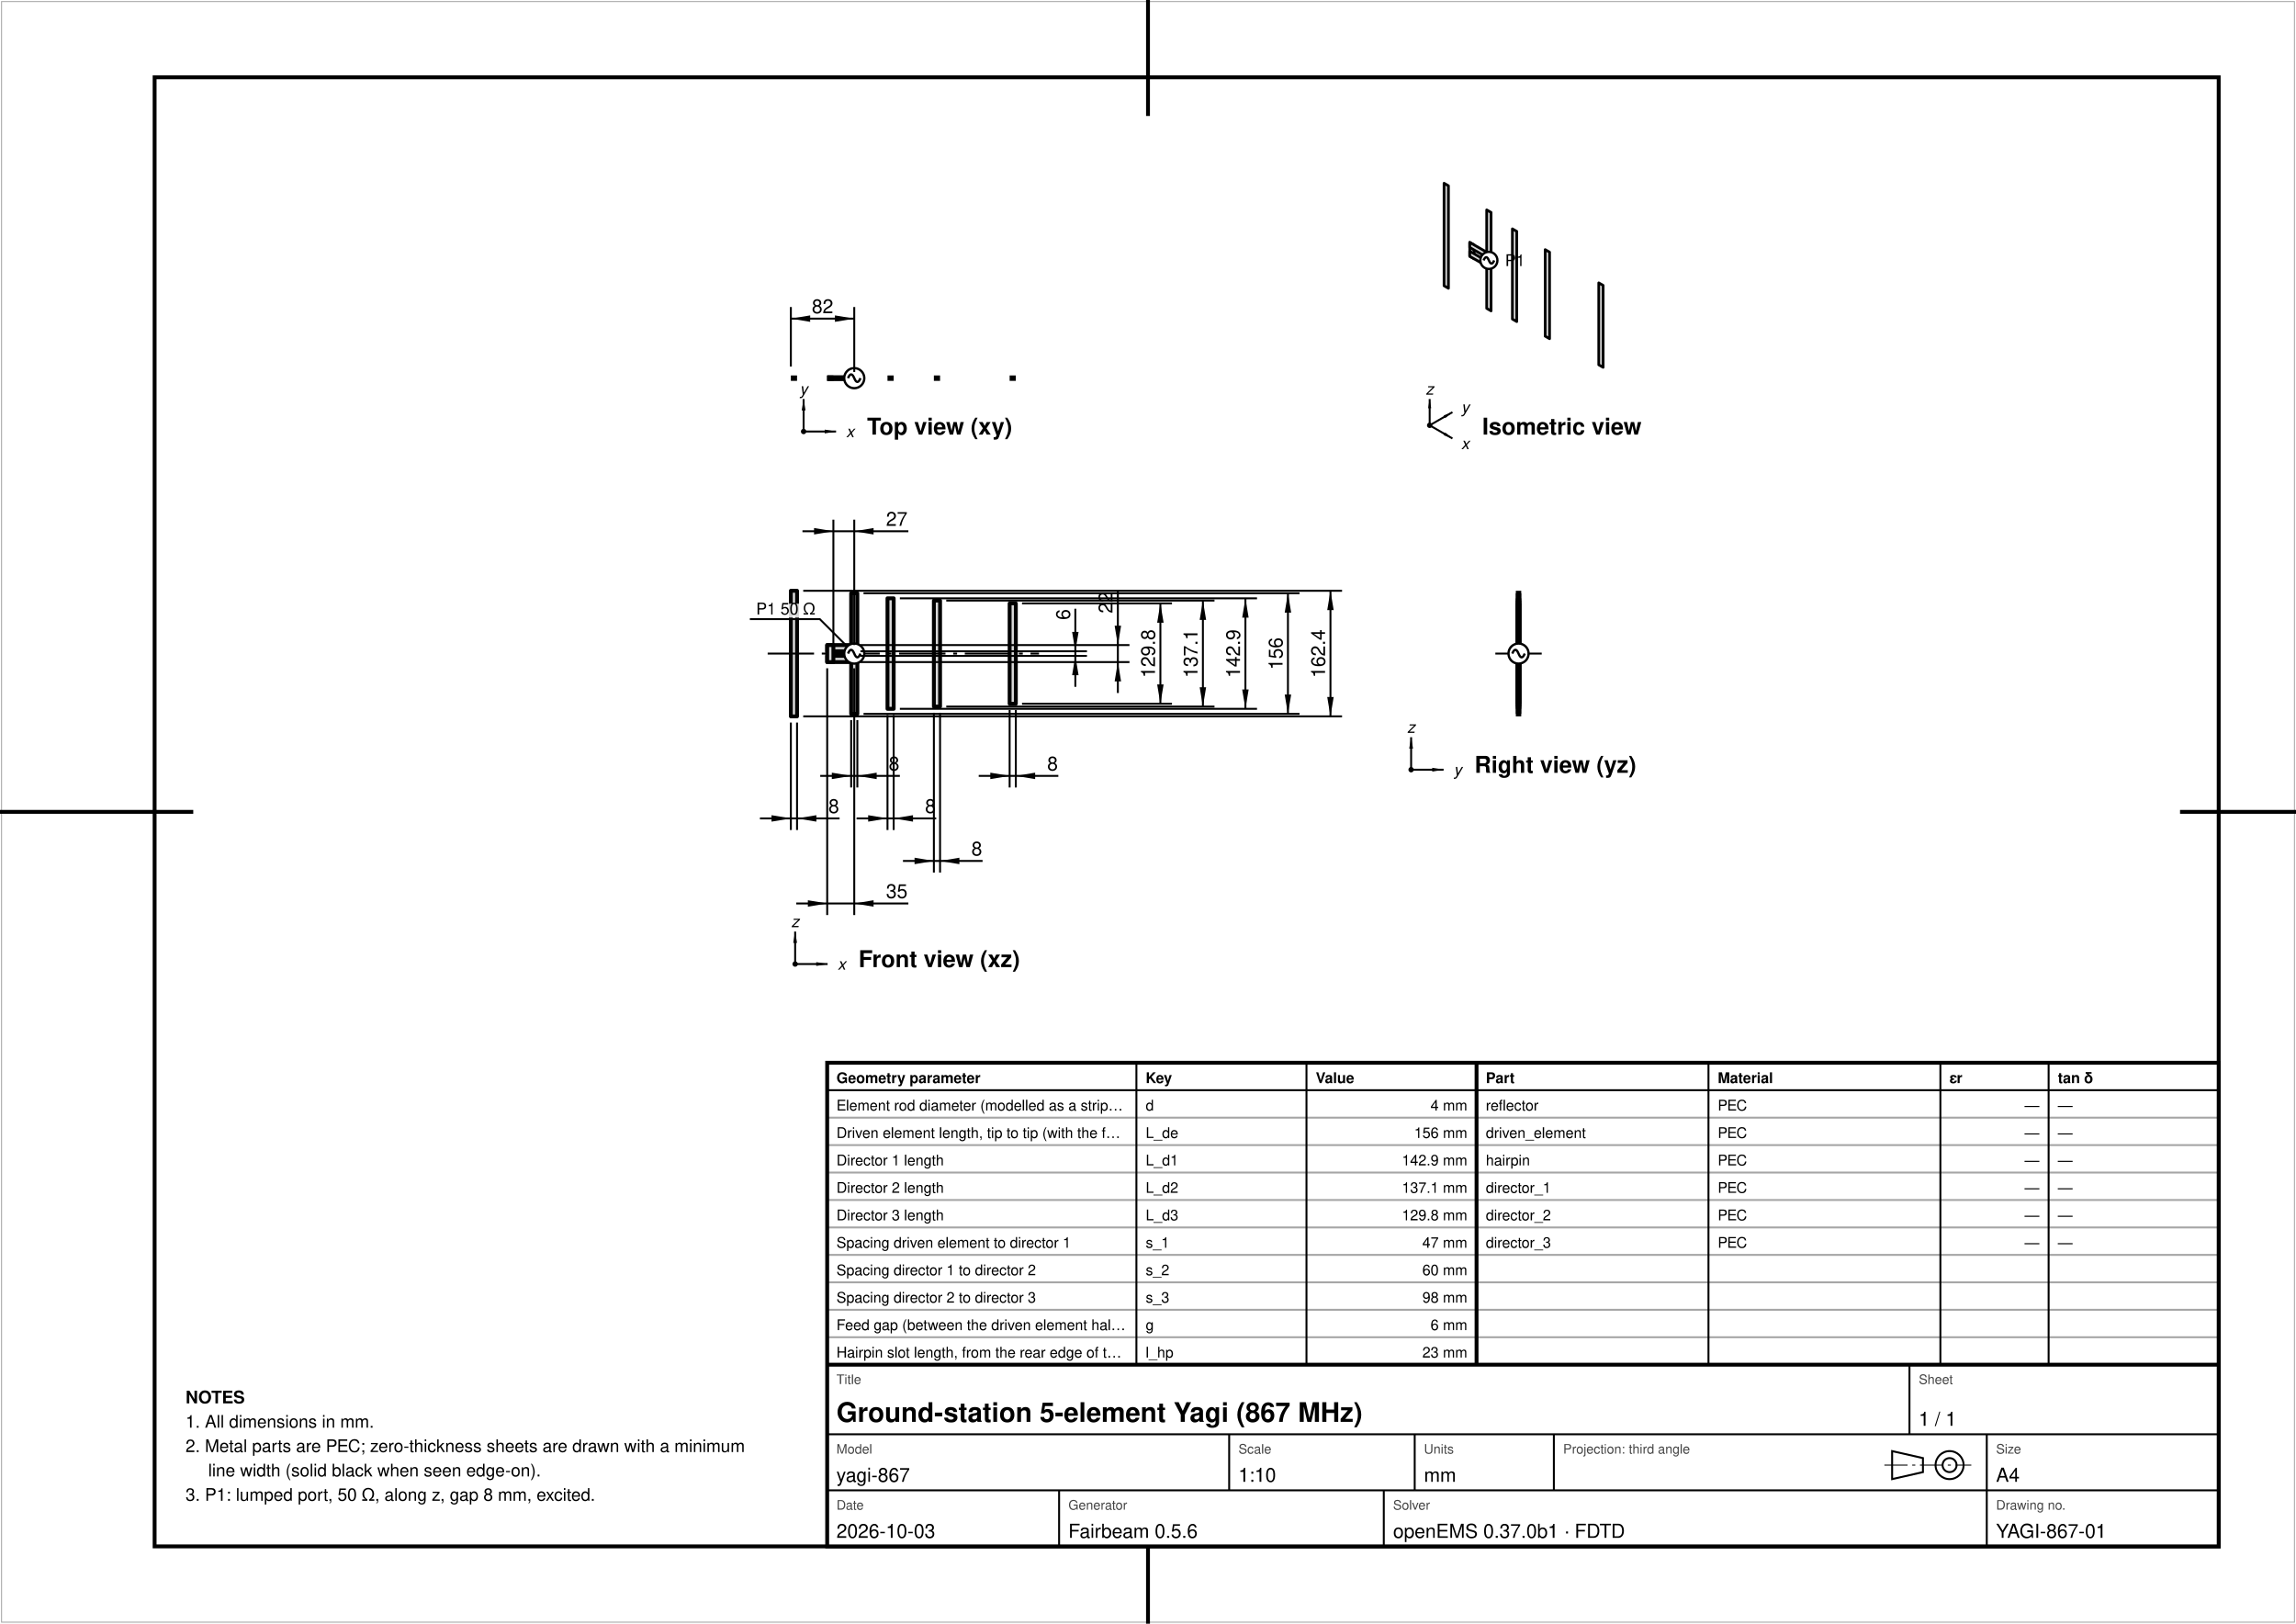
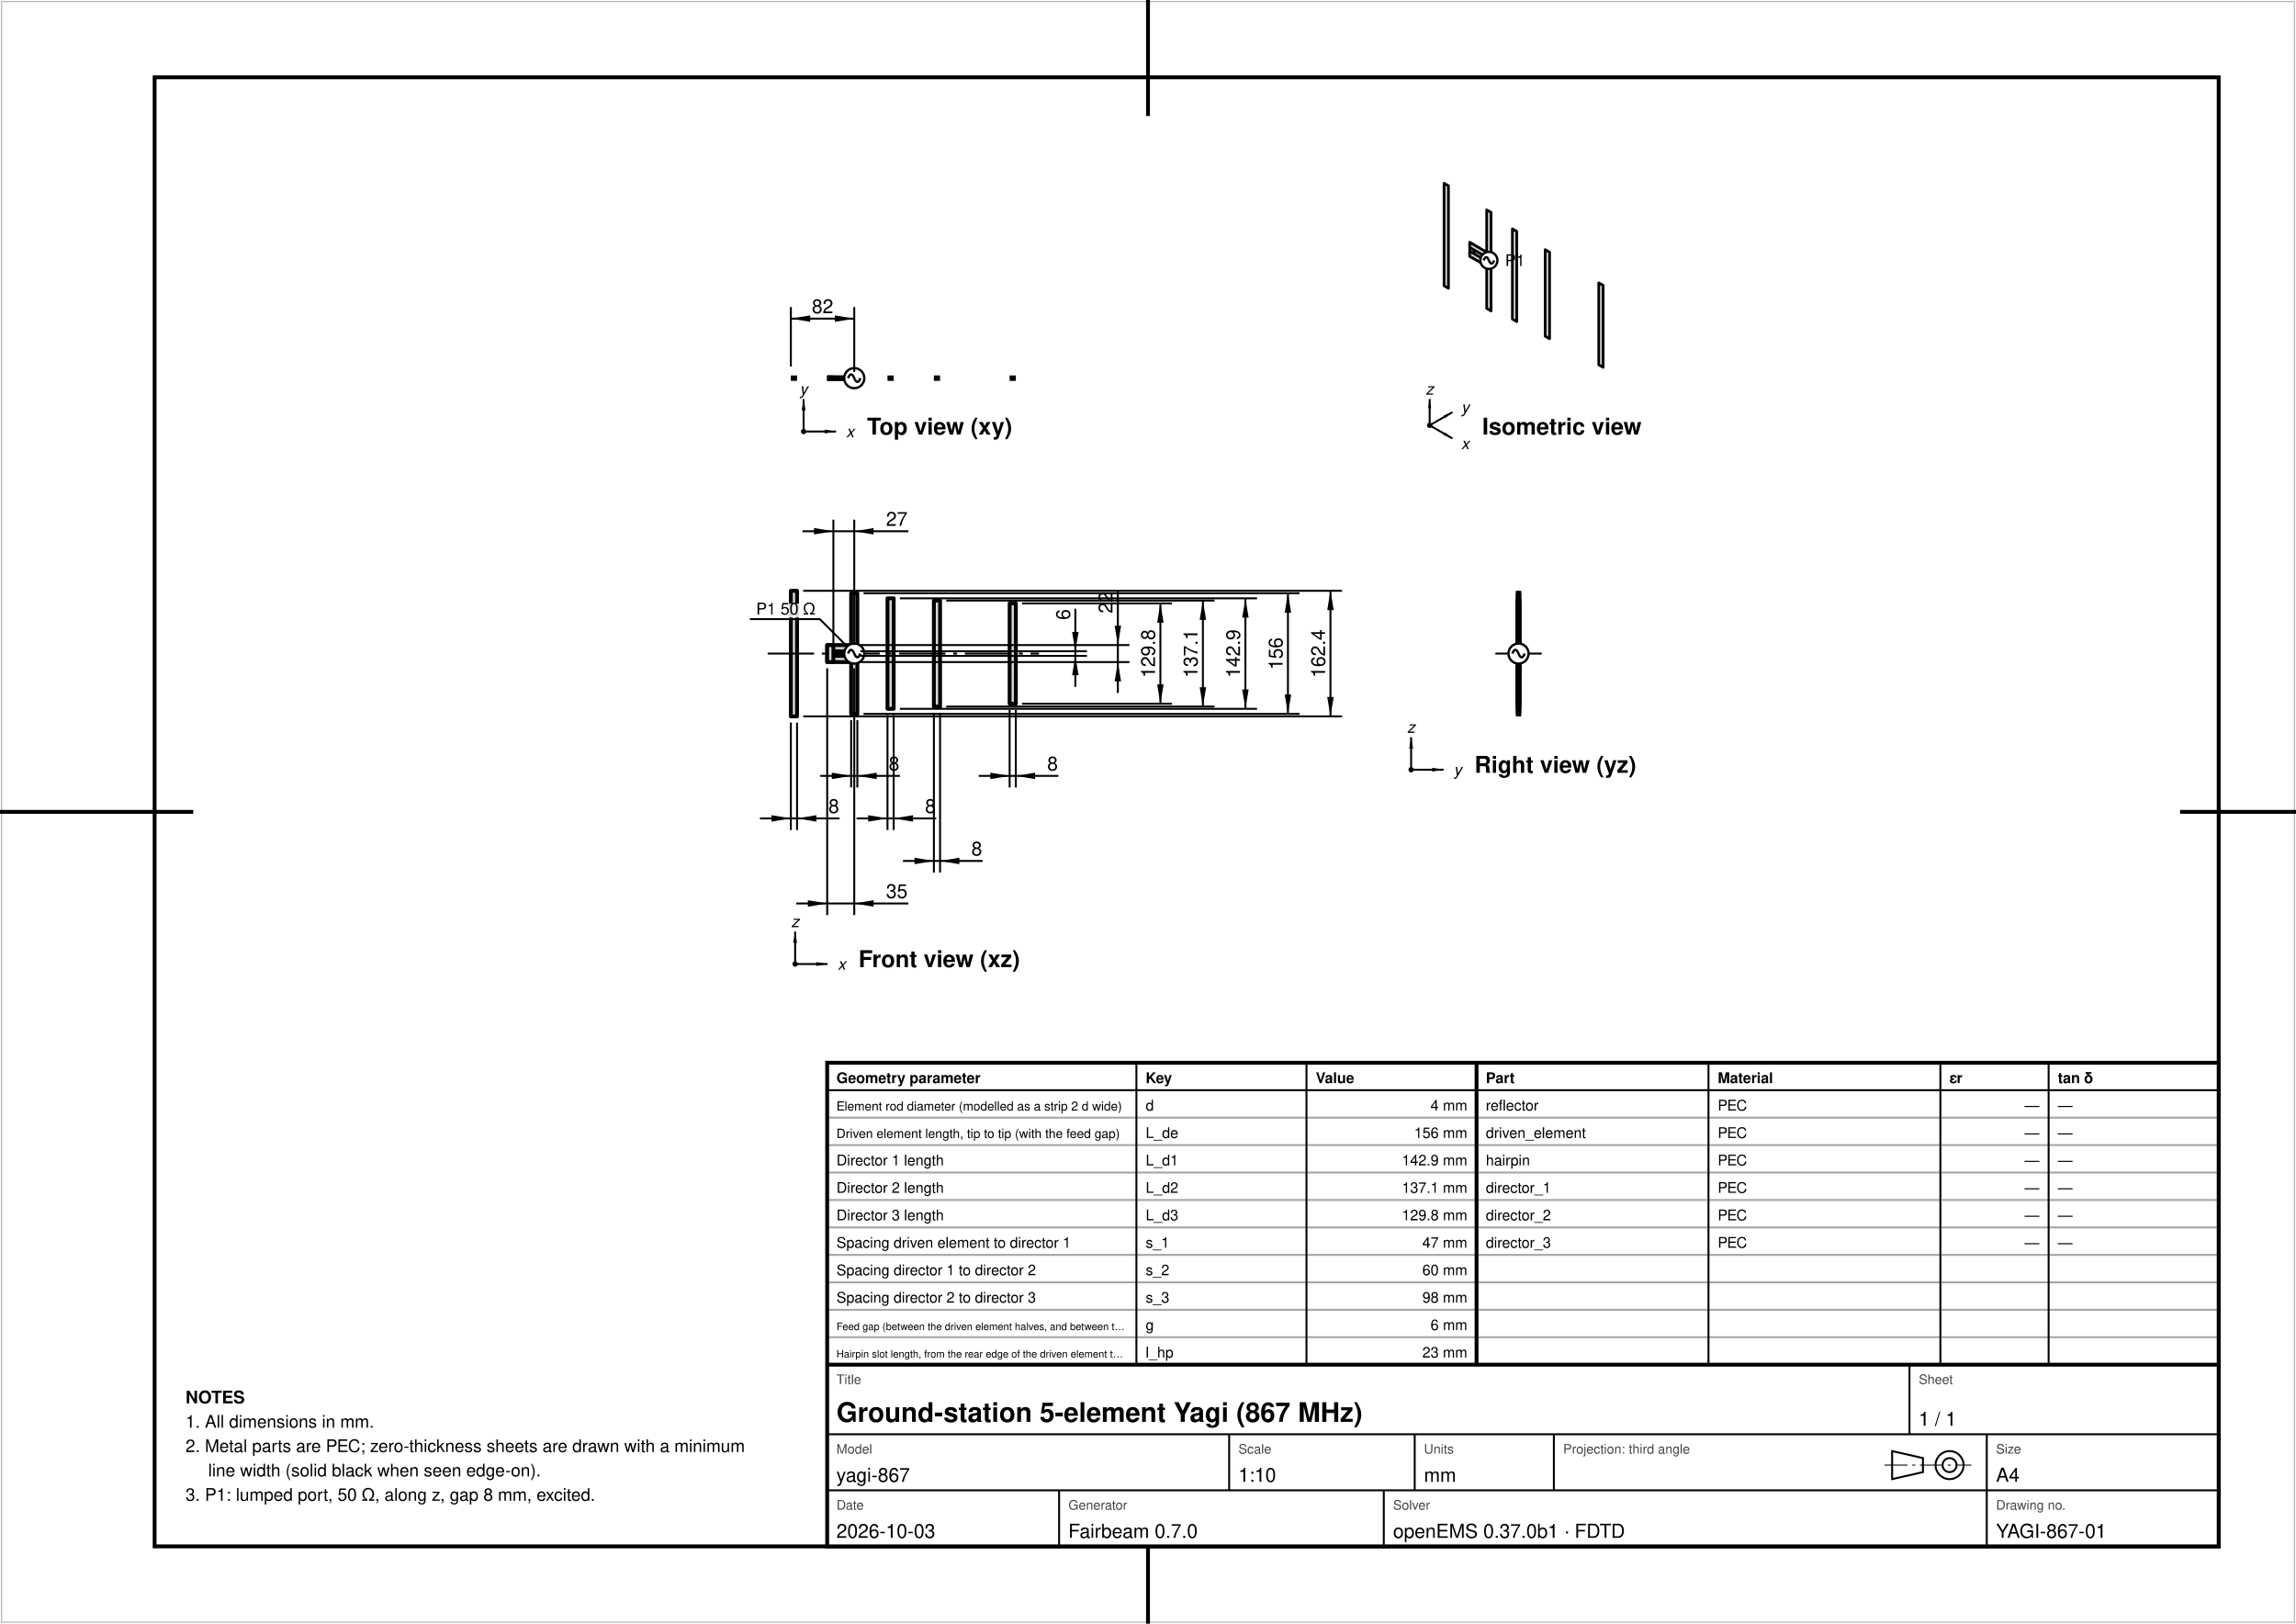
<svg xmlns="http://www.w3.org/2000/svg" version="1.1" width="297mm" height="210mm" viewBox="0 0 297 210" font-family="'IBM Plex Sans', Helvetica, Arial, sans-serif">
  <rect x="0" y="0" width="297" height="210" fill="#fff" stroke="none" />
  <g class="frame">
    <rect x="20" y="10" width="267" height="190" fill="none" stroke="#000" stroke-width="0.5" />
    <g stroke="#000" stroke-width="0.5">
      <line x1="148.5" y1="0" x2="148.5" y2="15" />
      <line x1="148.5" y1="195" x2="148.5" y2="210" />
      <line x1="0" y1="105" x2="25" y2="105" />
      <line x1="282" y1="105" x2="297" y2="105" />
    </g>
    <rect x="0.2" y="0.2" width="296.6" height="209.6" fill="none" stroke="#000" stroke-width="0.125" stroke-opacity="0.35" />
  </g>
  <g transform="translate(101.602 48.209)">
    <g class="view view-top">
      <g />
      <g fill="none" stroke="#000" stroke-width="0.35" />
      <g stroke-linejoin="round">
        <rect x="8.5" y="0.35" width="0.8" height="0.7" fill="#000" stroke="none" />
        <rect x="5.4" y="0.35" width="3.5" height="0.7" fill="#000" stroke="none" />
        <rect x="5.4" y="0.35" width="3.5" height="0.7" fill="#000" stroke="none" />
        <rect x="5.4" y="0.35" width="0.8" height="0.7" fill="#000" stroke="none" />
        <rect x="29" y="0.35" width="0.8" height="0.7" fill="#000" stroke="none" />
        <rect x="19.2" y="0.35" width="0.8" height="0.7" fill="#000" stroke="none" />
        <rect x="13.2" y="0.35" width="0.8" height="0.7" fill="#000" stroke="none" />
        <rect x="8.5" y="0.35" width="0.8" height="0.7" fill="#000" stroke="none" />
        <rect x="0.7" y="0.35" width="0.8" height="0.7" fill="#000" stroke="none" />
      </g>
      <g class="ports">
        <line x1="8.5" y1="0.7" x2="9.3" y2="0.7" stroke="#000" stroke-width="0.25" />
        <g>
          <circle cx="8.9" cy="0.7" r="1.3" fill="#fff" stroke="#000" stroke-width="0.3" />
          <path d="M8.094 0.7Q8.497 -0.275 8.9 0.7T9.706 0.7" fill="none" stroke="#000" stroke-width="0.3" />
        </g>
      </g>
      <g class="dimensions">
        <g stroke="#000" stroke-width="0.25" fill="none">
          <line x1="0.7" y1="-0.8" x2="0.7" y2="-8.5" />
          <line x1="8.9" y1="-0.1" x2="8.9" y2="-8.5" />
          <line x1="0.7" y1="-7" x2="8.9" y2="-7" />
        </g>
        <g>
          <polygon points="0.7,-7 3.2,-7.417 3.2,-6.583" fill="#000" stroke="none" />
          <polygon points="8.9,-7 6.4,-6.583 6.4,-7.417" fill="#000" stroke="none" />
        </g>
        <g fill="#000" font-size="2.5" stroke="none">
          <text x="4.8" y="-7.7" text-anchor="middle">82</text>
        </g>
      </g>
      <g class="triad">
        <circle cx="2.349" cy="7.6" r="0.35" fill="#000" stroke="none" />
        <line x1="2.349" y1="7.6" x2="6.549" y2="7.6" stroke="#000" stroke-width="0.25" />
        <polygon points="6.549,7.6 5.079,7.845 5.079,7.355" fill="#000" stroke="none" />
        <text x="7.849" y="8.335" font-size="2.1" text-anchor="start" font-style="italic">x</text>
        <line x1="2.349" y1="7.6" x2="2.349" y2="3.4" stroke="#000" stroke-width="0.25" />
        <polygon points="2.349,3.4 2.594,4.87 2.104,4.87" fill="#000" stroke="none" />
        <text x="2.349" y="2.835" font-size="2.1" text-anchor="middle" font-style="italic">y</text>
      </g>
      <text x="10.549" y="8" font-size="3" font-weight="600">Top view (xy)</text>
    </g>
  </g>
  <g transform="translate(186.097 23)">
    <g class="view view-iso">
      <polygon points="0.7,13.96 0.7,0.7 1.266,1.027 1.266,14.287" fill="#d9d9d9" stroke="#000" stroke-width="0.35" stroke-linejoin="round" />
      <polygon points="6.215,16.883 6.215,10.759 6.781,11.086 6.781,17.21" fill="#d9d9d9" stroke="#000" stroke-width="0.35" stroke-linejoin="round" />
      <polygon points="4.023,10.147 4.023,8.351 4.589,8.677 4.589,10.473" fill="#d9d9d9" stroke="#000" stroke-width="0.35" stroke-linejoin="round" />
      <polygon points="4.023,10.147 4.023,9.494 6.498,10.923 6.498,11.576" fill="#d9d9d9" stroke="#000" stroke-width="0.35" stroke-linejoin="round" />
      <polygon points="4.023,9.004 4.023,8.351 6.498,9.779 6.498,10.433" fill="#d9d9d9" stroke="#000" stroke-width="0.35" stroke-linejoin="round" />
      <polygon points="6.215,10.269 6.215,4.146 6.781,4.472 6.781,10.596" fill="#d9d9d9" stroke="#000" stroke-width="0.35" stroke-linejoin="round" />
      <polygon points="9.539,18.267 9.539,6.599 10.105,6.926 10.105,18.594" fill="#d9d9d9" stroke="#000" stroke-width="0.35" stroke-linejoin="round" />
      <polygon points="13.781,20.48 13.781,9.285 14.347,9.612 14.347,20.806" fill="#d9d9d9" stroke="#000" stroke-width="0.35" stroke-linejoin="round" />
      <polygon points="20.711,24.182 20.711,13.584 21.277,13.911 21.277,24.509" fill="#d9d9d9" stroke="#000" stroke-width="0.35" stroke-linejoin="round" />
      <line x1="6.215" y1="10.759" x2="6.781" y2="10.596" stroke="#000" stroke-width="0.25" />
      <g>
        <circle cx="6.498" cy="10.678" r="1.105" fill="#fff" stroke="#000" stroke-width="0.3" />
        <path d="M5.813 10.678Q6.156 9.849 6.498 10.678T7.183 10.678" fill="none" stroke="#000" stroke-width="0.3" />
      </g>
      <text x="8.598" y="11.413" font-size="2.1">P1</text>
      <g class="triad">
        <circle cx="-1.162" cy="32.009" r="0.35" fill="#000" stroke="none" />
        <line x1="-1.162" y1="32.009" x2="1.783" y2="33.709" stroke="#000" stroke-width="0.25" />
        <polygon points="1.783,33.709 0.653,33.286 0.851,32.942" fill="#000" stroke="none" />
        <text x="2.909" y="35.094" font-size="2.1" text-anchor="start" font-style="italic">x</text>
        <line x1="-1.162" y1="32.009" x2="1.783" y2="30.309" stroke="#000" stroke-width="0.25" />
        <polygon points="1.783,30.309 0.851,31.076 0.653,30.732" fill="#000" stroke="none" />
        <text x="2.909" y="30.394" font-size="2.1" text-anchor="start" font-style="italic">y</text>
        <line x1="-1.162" y1="32.009" x2="-1.162" y2="28.609" stroke="#000" stroke-width="0.25" />
        <polygon points="-1.162,28.609 -0.963,29.799 -1.36,29.799" fill="#000" stroke="none" />
        <text x="-1.162" y="28.044" font-size="2.1" text-anchor="middle" font-style="italic">z</text>
      </g>
      <text x="5.638" y="33.209" font-size="3" font-weight="600">Isometric view</text>
    </g>
  </g>
  <g transform="translate(101.602 75.709)">
    <g class="view view-front">
      <g />
      <g fill="none" stroke="#000" stroke-width="0.35" />
      <g stroke-linejoin="round">
        <polygon points="0.7,16.94 1.5,16.94 1.5,0.7 0.7,0.7" fill="#d9d9d9" stroke="#000" stroke-width="0.5" />
        <polygon points="8.5,8.52 9.3,8.52 9.3,1.02 8.5,1.02" fill="#d9d9d9" stroke="#000" stroke-width="0.5" />
        <polygon points="8.5,16.62 9.3,16.62 9.3,9.12 8.5,9.12" fill="#d9d9d9" stroke="#000" stroke-width="0.5" />
        <polygon points="5.4,8.52 8.9,8.52 8.9,7.72 5.4,7.72" fill="#d9d9d9" stroke="#000" stroke-width="0.5" />
        <polygon points="5.4,9.92 8.9,9.92 8.9,9.12 5.4,9.12" fill="#d9d9d9" stroke="#000" stroke-width="0.5" />
        <polygon points="5.4,9.92 6.2,9.92 6.2,7.72 5.4,7.72" fill="#d9d9d9" stroke="#000" stroke-width="0.5" />
        <polygon points="13.2,15.965 14,15.965 14,1.675 13.2,1.675" fill="#d9d9d9" stroke="#000" stroke-width="0.5" />
        <polygon points="19.2,15.675 20,15.675 20,1.965 19.2,1.965" fill="#d9d9d9" stroke="#000" stroke-width="0.5" />
        <polygon points="29,15.31 29.8,15.31 29.8,2.33 29,2.33" fill="#d9d9d9" stroke="#000" stroke-width="0.5" />
      </g>
      <g stroke="#000" stroke-width="0.25" stroke-dasharray="6 1 0.5 1">
        <line x1="-2.3" y1="8.82" x2="32.8" y2="8.82" />
      </g>
      <g class="ports">
        <line x1="8.5" y1="9.12" x2="9.3" y2="8.52" stroke="#000" stroke-width="0.25" />
        <g>
          <circle cx="8.9" cy="8.82" r="1.3" fill="#fff" stroke="#000" stroke-width="0.3" />
          <path d="M8.094 8.82Q8.497 7.845 8.9 8.82T9.706 8.82" fill="none" stroke="#000" stroke-width="0.3" />
        </g>
        <g>
          <polyline points="7.981,7.901 4.445,4.365 -4.602,4.365" fill="none" stroke="#000" stroke-width="0.25" />
          <rect x="-4.602" y="2.37" width="9.047" height="1.795" fill="#fff" stroke="none" fill-opacity="0.85" />
          <text x="3.845" y="3.765" font-size="2.1" text-anchor="end">P1 50 Ω</text>
        </g>
      </g>
      <g class="dimensions">
        <g stroke="#000" stroke-width="0.25" fill="none">
          <line x1="6.2" y1="7.72" x2="6.2" y2="-8.5" />
          <line x1="8.9" y1="7.72" x2="8.9" y2="-8.5" />
          <line x1="2.2" y1="-7" x2="15.9" y2="-7" />
          <line x1="8.5" y1="17.42" x2="8.5" y2="26.14" />
          <line x1="9.3" y1="17.42" x2="9.3" y2="26.14" />
          <line x1="4.5" y1="24.64" x2="14.8" y2="24.64" />
          <line x1="0.7" y1="17.74" x2="0.7" y2="31.64" />
          <line x1="1.5" y1="17.74" x2="1.5" y2="31.64" />
          <line x1="-3.3" y1="30.14" x2="7" y2="30.14" />
          <line x1="13.2" y1="16.765" x2="13.2" y2="31.64" />
          <line x1="14" y1="16.765" x2="14" y2="31.64" />
          <line x1="9.2" y1="30.14" x2="19.5" y2="30.14" />
          <line x1="19.2" y1="16.475" x2="19.2" y2="37.14" />
          <line x1="20" y1="16.475" x2="20" y2="37.14" />
          <line x1="15.2" y1="35.64" x2="25.5" y2="35.64" />
          <line x1="29" y1="16.11" x2="29" y2="26.14" />
          <line x1="29.8" y1="16.11" x2="29.8" y2="26.14" />
          <line x1="25" y1="24.64" x2="35.3" y2="24.64" />
          <line x1="5.4" y1="10.72" x2="5.4" y2="42.64" />
          <line x1="8.9" y1="10.72" x2="8.9" y2="42.64" />
          <line x1="1.4" y1="41.14" x2="15.9" y2="41.14" />
          <line x1="9.7" y1="8.52" x2="39" y2="8.52" />
          <line x1="9.7" y1="9.12" x2="39" y2="9.12" />
          <line x1="37.5" y1="3.02" x2="37.5" y2="13.12" />
          <line x1="9.7" y1="7.72" x2="44.5" y2="7.72" />
          <line x1="9.7" y1="9.92" x2="44.5" y2="9.92" />
          <line x1="43" y1="0.72" x2="43" y2="13.92" />
          <line x1="30.6" y1="2.33" x2="50" y2="2.33" />
          <line x1="30.6" y1="15.31" x2="50" y2="15.31" />
          <line x1="48.5" y1="2.33" x2="48.5" y2="15.31" />
          <line x1="20.8" y1="1.965" x2="55.5" y2="1.965" />
          <line x1="20.8" y1="15.675" x2="55.5" y2="15.675" />
          <line x1="54" y1="1.965" x2="54" y2="15.675" />
          <line x1="14.8" y1="1.675" x2="61" y2="1.675" />
          <line x1="14.8" y1="15.965" x2="61" y2="15.965" />
          <line x1="59.5" y1="1.675" x2="59.5" y2="15.965" />
          <line x1="10.1" y1="1.02" x2="66.5" y2="1.02" />
          <line x1="10.1" y1="16.62" x2="66.5" y2="16.62" />
          <line x1="65" y1="1.02" x2="65" y2="16.62" />
          <line x1="2.3" y1="0.7" x2="72" y2="0.7" />
          <line x1="2.3" y1="16.94" x2="72" y2="16.94" />
          <line x1="70.5" y1="0.7" x2="70.5" y2="16.94" />
        </g>
        <g>
          <polygon points="6.2,-7 3.7,-6.583 3.7,-7.417" fill="#000" stroke="none" />
          <polygon points="8.9,-7 11.4,-7.417 11.4,-6.583" fill="#000" stroke="none" />
          <polygon points="8.5,24.64 6,25.057 6,24.223" fill="#000" stroke="none" />
          <polygon points="9.3,24.64 11.8,24.223 11.8,25.057" fill="#000" stroke="none" />
          <polygon points="0.7,30.14 -1.8,30.557 -1.8,29.723" fill="#000" stroke="none" />
          <polygon points="1.5,30.14 4,29.723 4,30.557" fill="#000" stroke="none" />
          <polygon points="13.2,30.14 10.7,30.557 10.7,29.723" fill="#000" stroke="none" />
          <polygon points="14,30.14 16.5,29.723 16.5,30.557" fill="#000" stroke="none" />
          <polygon points="19.2,35.64 16.7,36.057 16.7,35.223" fill="#000" stroke="none" />
          <polygon points="20,35.64 22.5,35.223 22.5,36.057" fill="#000" stroke="none" />
          <polygon points="29,24.64 26.5,25.057 26.5,24.223" fill="#000" stroke="none" />
          <polygon points="29.8,24.64 32.3,24.223 32.3,25.057" fill="#000" stroke="none" />
          <polygon points="5.4,41.14 2.9,41.557 2.9,40.723" fill="#000" stroke="none" />
          <polygon points="8.9,41.14 11.4,40.723 11.4,41.557" fill="#000" stroke="none" />
          <polygon points="37.5,8.52 37.083,6.02 37.917,6.02" fill="#000" stroke="none" />
          <polygon points="37.5,9.12 37.917,11.62 37.083,11.62" fill="#000" stroke="none" />
          <polygon points="43,7.72 42.583,5.22 43.417,5.22" fill="#000" stroke="none" />
          <polygon points="43,9.92 43.417,12.42 42.583,12.42" fill="#000" stroke="none" />
          <polygon points="48.5,2.33 48.917,4.83 48.083,4.83" fill="#000" stroke="none" />
          <polygon points="48.5,15.31 48.083,12.81 48.917,12.81" fill="#000" stroke="none" />
          <polygon points="54,1.965 54.417,4.465 53.583,4.465" fill="#000" stroke="none" />
          <polygon points="54,15.675 53.583,13.175 54.417,13.175" fill="#000" stroke="none" />
          <polygon points="59.5,1.675 59.917,4.175 59.083,4.175" fill="#000" stroke="none" />
          <polygon points="59.5,15.965 59.083,13.465 59.917,13.465" fill="#000" stroke="none" />
          <polygon points="65,1.02 65.417,3.52 64.583,3.52" fill="#000" stroke="none" />
          <polygon points="65,16.62 64.583,14.12 65.417,14.12" fill="#000" stroke="none" />
          <polygon points="70.5,0.7 70.917,3.2 70.083,3.2" fill="#000" stroke="none" />
          <polygon points="70.5,16.94 70.083,14.44 70.917,14.44" fill="#000" stroke="none" />
        </g>
        <g fill="#000" font-size="2.5" stroke="none">
          <text x="14.4" y="-7.7" text-anchor="middle">27</text>
          <text x="14.05" y="23.94" text-anchor="middle">8</text>
          <text x="6.25" y="29.44" text-anchor="middle">8</text>
          <text x="18.75" y="29.44" text-anchor="middle">8</text>
          <text x="24.75" y="34.94" text-anchor="middle">8</text>
          <text x="34.55" y="23.94" text-anchor="middle">8</text>
          <text x="14.4" y="40.44" text-anchor="middle">35</text>
          <text x="36.8" y="3.77" text-anchor="middle" transform="rotate(-90 36.8 3.77)">6</text>
          <text x="42.3" y="2.22" text-anchor="middle" transform="rotate(-90 42.3 2.22)">22</text>
          <text x="47.8" y="8.82" text-anchor="middle" transform="rotate(-90 47.8 8.82)">129.8</text>
          <text x="53.3" y="8.82" text-anchor="middle" transform="rotate(-90 53.3 8.82)">137.1</text>
          <text x="58.8" y="8.82" text-anchor="middle" transform="rotate(-90 58.8 8.82)">142.9</text>
          <text x="64.3" y="8.82" text-anchor="middle" transform="rotate(-90 64.3 8.82)">156</text>
          <text x="69.8" y="8.82" text-anchor="middle" transform="rotate(-90 69.8 8.82)">162.4</text>
        </g>
      </g>
      <g class="triad">
        <circle cx="1.254" cy="48.973" r="0.35" fill="#000" stroke="none" />
        <line x1="1.254" y1="48.973" x2="5.454" y2="48.973" stroke="#000" stroke-width="0.25" />
        <polygon points="5.454,48.973 3.984,49.218 3.984,48.728" fill="#000" stroke="none" />
        <text x="6.754" y="49.708" font-size="2.1" text-anchor="start" font-style="italic">x</text>
        <line x1="1.254" y1="48.973" x2="1.254" y2="44.773" stroke="#000" stroke-width="0.25" />
        <polygon points="1.254,44.773 1.499,46.243 1.009,46.243" fill="#000" stroke="none" />
        <text x="1.254" y="44.208" font-size="2.1" text-anchor="middle" font-style="italic">z</text>
      </g>
      <text x="9.454" y="49.373" font-size="3" font-weight="600">Front view (xz)</text>
    </g>
  </g>
  <g transform="translate(195.73 75.709)">
    <g class="view view-side">
      <g />
      <g fill="none" stroke="#000" stroke-width="0.35" />
      <g stroke-linejoin="round">
        <rect x="0.35" y="0.7" width="0.7" height="16.24" fill="#000" stroke="none" />
        <rect x="0.35" y="7.72" width="0.7" height="2.2" fill="#000" stroke="none" />
        <rect x="0.35" y="7.72" width="0.7" height="0.8" fill="#000" stroke="none" />
        <rect x="0.35" y="9.12" width="0.7" height="0.8" fill="#000" stroke="none" />
        <rect x="0.35" y="1.02" width="0.7" height="7.5" fill="#000" stroke="none" />
        <rect x="0.35" y="9.12" width="0.7" height="7.5" fill="#000" stroke="none" />
        <rect x="0.35" y="1.675" width="0.7" height="14.29" fill="#000" stroke="none" />
        <rect x="0.35" y="1.965" width="0.7" height="13.71" fill="#000" stroke="none" />
        <rect x="0.35" y="2.33" width="0.7" height="12.98" fill="#000" stroke="none" />
      </g>
      <g stroke="#000" stroke-width="0.25" stroke-dasharray="6 1 0.5 1">
        <line x1="-2.3" y1="8.82" x2="3.7" y2="8.82" />
      </g>
      <g class="ports">
        <line x1="0.7" y1="9.12" x2="0.7" y2="8.52" stroke="#000" stroke-width="0.25" />
        <g>
          <circle cx="0.7" cy="8.82" r="1.3" fill="#fff" stroke="#000" stroke-width="0.3" />
          <path d="M-0.106 8.82Q0.297 7.845 0.7 8.82T1.506 8.82" fill="none" stroke="#000" stroke-width="0.3" />
        </g>
      </g>
      <g class="triad">
        <circle cx="-13.194" cy="23.84" r="0.35" fill="#000" stroke="none" />
        <line x1="-13.194" y1="23.84" x2="-8.994" y2="23.84" stroke="#000" stroke-width="0.25" />
        <polygon points="-8.994,23.84 -10.464,24.085 -10.464,23.595" fill="#000" stroke="none" />
        <text x="-7.694" y="24.575" font-size="2.1" text-anchor="start" font-style="italic">y</text>
        <line x1="-13.194" y1="23.84" x2="-13.194" y2="19.64" stroke="#000" stroke-width="0.25" />
        <polygon points="-13.194,19.64 -12.949,21.11 -13.439,21.11" fill="#000" stroke="none" />
        <text x="-13.194" y="19.075" font-size="2.1" text-anchor="middle" font-style="italic">z</text>
      </g>
      <text x="-4.994" y="24.24" font-size="3" font-weight="600">Right view (yz)</text>
    </g>
  </g>
  <g font-size="2.25" fill="#000" class="notes">
    <text x="24" y="181.5" font-weight="600">NOTES</text>
    <text x="24" y="184.65">1. All dimensions in mm.</text>
    <text x="24" y="187.8">2. Metal parts are PEC; zero-thickness sheets are drawn with a minimum</text>
    <text x="26.925" y="190.95">line width (solid black when seen edge-on).</text>
    <text x="24" y="194.1">3. P1: lumped port, 50 Ω, along z, gap 8 mm, excited.</text>
  </g>
  <g class="title-block">
    <rect x="107" y="137.45" width="180" height="62.55" fill="#fff" stroke="#000" stroke-width="0.5" />
    <line x1="191" y1="137.45" x2="191" y2="176.5" stroke="#000" stroke-width="0.5" />
    <line x1="107" y1="176.5" x2="287" y2="176.5" stroke="#000" stroke-width="0.5" />
    <line x1="247" y1="176.5" x2="247" y2="185.5" stroke="#000" stroke-width="0.25" />
    <line x1="107" y1="185.5" x2="287" y2="185.5" stroke="#000" stroke-width="0.25" />
    <line x1="159" y1="185.5" x2="159" y2="192.75" stroke="#000" stroke-width="0.25" />
    <line x1="183" y1="185.5" x2="183" y2="192.75" stroke="#000" stroke-width="0.25" />
    <line x1="201" y1="185.5" x2="201" y2="192.75" stroke="#000" stroke-width="0.25" />
    <g>
      <polygon points="244.756,187.675 248.744,188.581 248.744,190.394 244.756,191.3" fill="none" stroke="#000" stroke-width="0.25" />
      <circle cx="252.188" cy="189.488" r="1.813" fill="none" stroke="#000" stroke-width="0.25" />
      <circle cx="252.188" cy="189.488" r="0.906" fill="none" stroke="#000" stroke-width="0.25" />
      <line x1="243.756" y1="189.488" x2="255" y2="189.488" stroke="#000" stroke-width="0.125" stroke-dasharray="3 0.6 0.4 0.6" />
    </g>
    <line x1="257" y1="185.5" x2="257" y2="192.75" stroke="#000" stroke-width="0.25" />
    <line x1="107" y1="192.75" x2="287" y2="192.75" stroke="#000" stroke-width="0.25" />
    <line x1="137" y1="192.75" x2="137" y2="200" stroke="#000" stroke-width="0.25" />
    <line x1="179" y1="192.75" x2="179" y2="200" stroke="#000" stroke-width="0.25" />
    <line x1="257" y1="192.75" x2="257" y2="200" stroke="#000" stroke-width="0.25" />
    <g stroke="#000" stroke-width="0.25">
      <line x1="107" y1="141" x2="287" y2="141" stroke-opacity="1" />
      <line x1="107" y1="144.55" x2="287" y2="144.55" stroke-opacity="0.35" />
      <line x1="107" y1="148.1" x2="287" y2="148.1" stroke-opacity="0.35" />
      <line x1="107" y1="151.65" x2="287" y2="151.65" stroke-opacity="0.35" />
      <line x1="107" y1="155.2" x2="287" y2="155.2" stroke-opacity="0.35" />
      <line x1="107" y1="158.75" x2="287" y2="158.75" stroke-opacity="0.35" />
      <line x1="107" y1="162.3" x2="287" y2="162.3" stroke-opacity="0.35" />
      <line x1="107" y1="165.85" x2="287" y2="165.85" stroke-opacity="0.35" />
      <line x1="107" y1="169.4" x2="287" y2="169.4" stroke-opacity="0.35" />
      <line x1="107" y1="172.95" x2="287" y2="172.95" stroke-opacity="0.35" />
      <line x1="147" y1="137.45" x2="147" y2="176.5" />
      <line x1="169" y1="137.45" x2="169" y2="176.5" />
      <line x1="221" y1="137.45" x2="221" y2="176.5" />
      <line x1="251" y1="137.45" x2="251" y2="176.5" />
      <line x1="265" y1="137.45" x2="265" y2="176.5" />
    </g>
    <g fill="#000">
      <text x="108.2" y="140.077" font-weight="600" font-size="1.9">Geometry parameter</text>
-       <text x="108.2" y="143.627" font-size="1.9">Element rod diameter (modelled as a strip…</text>
-       <text x="108.2" y="147.177" font-size="1.9">Driven element length, tip to tip (with the f…</text>
+       <text x="108.2" y="143.627" font-size="1.617">Element rod diameter (modelled as a strip 2 d wide)</text>
+       <text x="108.2" y="147.177" font-size="1.647">Driven element length, tip to tip (with the feed gap)</text>
      <text x="108.2" y="150.727" font-size="1.9">Director 1 length</text>
      <text x="108.2" y="154.277" font-size="1.9">Director 2 length</text>
      <text x="108.2" y="157.827" font-size="1.9">Director 3 length</text>
      <text x="108.2" y="161.377" font-size="1.9">Spacing driven element to director 1</text>
      <text x="108.2" y="164.927" font-size="1.9">Spacing director 1 to director 2</text>
      <text x="108.2" y="168.477" font-size="1.9">Spacing director 2 to director 3</text>
-       <text x="108.2" y="172.027" font-size="1.9">Feed gap (between the driven element hal…</text>
-       <text x="108.2" y="175.577" font-size="1.9">Hairpin slot length, from the rear edge of t…</text>
+       <text x="108.2" y="172.027" font-size="1.33">Feed gap (between the driven element halves, and between t…</text>
+       <text x="108.2" y="175.577" font-size="1.33">Hairpin slot length, from the rear edge of the driven element t…</text>
      <text x="148.2" y="140.077" font-weight="600" font-size="1.9">Key</text>
      <text x="148.2" y="143.627" font-size="1.9">d</text>
      <text x="148.2" y="147.177" font-size="1.9">L_de</text>
      <text x="148.2" y="150.727" font-size="1.9">L_d1</text>
      <text x="148.2" y="154.277" font-size="1.9">L_d2</text>
      <text x="148.2" y="157.827" font-size="1.9">L_d3</text>
      <text x="148.2" y="161.377" font-size="1.9">s_1</text>
      <text x="148.2" y="164.927" font-size="1.9">s_2</text>
      <text x="148.2" y="168.477" font-size="1.9">s_3</text>
      <text x="148.2" y="172.027" font-size="1.9">g</text>
      <text x="148.2" y="175.577" font-size="1.9">l_hp</text>
      <text x="170.2" y="140.077" font-weight="600" font-size="1.9">Value</text>
      <text x="189.8" y="143.627" text-anchor="end" font-size="1.9">4 mm</text>
      <text x="189.8" y="147.177" text-anchor="end" font-size="1.9">156 mm</text>
      <text x="189.8" y="150.727" text-anchor="end" font-size="1.9">142.9 mm</text>
      <text x="189.8" y="154.277" text-anchor="end" font-size="1.9">137.1 mm</text>
      <text x="189.8" y="157.827" text-anchor="end" font-size="1.9">129.8 mm</text>
      <text x="189.8" y="161.377" text-anchor="end" font-size="1.9">47 mm</text>
      <text x="189.8" y="164.927" text-anchor="end" font-size="1.9">60 mm</text>
      <text x="189.8" y="168.477" text-anchor="end" font-size="1.9">98 mm</text>
      <text x="189.8" y="172.027" text-anchor="end" font-size="1.9">6 mm</text>
      <text x="189.8" y="175.577" text-anchor="end" font-size="1.9">23 mm</text>
      <text x="192.2" y="140.077" font-weight="600" font-size="1.9">Part</text>
      <text x="192.2" y="143.627" font-size="1.9">reflector</text>
      <text x="192.2" y="147.177" font-size="1.9">driven_element</text>
      <text x="192.2" y="150.727" font-size="1.9">hairpin</text>
      <text x="192.2" y="154.277" font-size="1.9">director_1</text>
      <text x="192.2" y="157.827" font-size="1.9">director_2</text>
      <text x="192.2" y="161.377" font-size="1.9">director_3</text>
      <text x="222.2" y="140.077" font-weight="600" font-size="1.9">Material</text>
      <text x="222.2" y="143.627" font-size="1.9">PEC</text>
      <text x="222.2" y="147.177" font-size="1.9">PEC</text>
      <text x="222.2" y="150.727" font-size="1.9">PEC</text>
      <text x="222.2" y="154.277" font-size="1.9">PEC</text>
      <text x="222.2" y="157.827" font-size="1.9">PEC</text>
      <text x="222.2" y="161.377" font-size="1.9">PEC</text>
      <text x="252.2" y="140.077" font-weight="600" font-size="1.9">εr</text>
      <text x="263.8" y="143.627" text-anchor="end" font-size="1.9">—</text>
      <text x="263.8" y="147.177" text-anchor="end" font-size="1.9">—</text>
      <text x="263.8" y="150.727" text-anchor="end" font-size="1.9">—</text>
      <text x="263.8" y="154.277" text-anchor="end" font-size="1.9">—</text>
      <text x="263.8" y="157.827" text-anchor="end" font-size="1.9">—</text>
      <text x="263.8" y="161.377" text-anchor="end" font-size="1.9">—</text>
      <text x="266.2" y="140.077" font-weight="600" font-size="1.9">tan δ</text>
      <text x="266.2" y="143.627" font-size="1.9">—</text>
      <text x="266.2" y="147.177" font-size="1.9">—</text>
      <text x="266.2" y="150.727" font-size="1.9">—</text>
      <text x="266.2" y="154.277" font-size="1.9">—</text>
      <text x="266.2" y="157.827" font-size="1.9">—</text>
      <text x="266.2" y="161.377" font-size="1.9">—</text>
      <text x="108.2" y="179" font-size="1.7" fill="#444">Title</text>
      <text x="108.2" y="183.9" font-size="3.5" font-weight="600">Ground-station 5-element Yagi (867 MHz)</text>
      <text x="248.2" y="179" font-size="1.7" fill="#444">Sheet</text>
      <text x="248.2" y="184.4" font-size="2.5">1 / 1</text>
      <text x="108.2" y="188" font-size="1.7" fill="#444">Model</text>
      <text x="108.2" y="191.65" font-size="2.5">yagi-867</text>
      <text x="160.2" y="188" font-size="1.7" fill="#444">Scale</text>
      <text x="160.2" y="191.65" font-size="2.5">1:10</text>
      <text x="184.2" y="188" font-size="1.7" fill="#444">Units</text>
      <text x="184.2" y="191.65" font-size="2.5">mm</text>
      <text x="202.2" y="188" font-size="1.7" fill="#444">Projection: third angle</text>
      <text x="258.2" y="188" font-size="1.7" fill="#444">Size</text>
      <text x="258.2" y="191.65" font-size="2.5">A4</text>
      <text x="108.2" y="195.25" font-size="1.7" fill="#444">Date</text>
      <text x="108.2" y="198.9" font-size="2.5">2026-10-03</text>
      <text x="138.2" y="195.25" font-size="1.7" fill="#444">Generator</text>
-       <text x="138.2" y="198.9" font-size="2.5">Fairbeam 0.5.6</text>
+       <text x="138.2" y="198.9" font-size="2.5">Fairbeam 0.7.0</text>
      <text x="180.2" y="195.25" font-size="1.7" fill="#444">Solver</text>
      <text x="180.2" y="198.9" font-size="2.5">openEMS 0.37.0b1 · FDTD</text>
      <text x="258.2" y="195.25" font-size="1.7" fill="#444">Drawing no.</text>
      <text x="258.2" y="198.9" font-size="2.5">YAGI-867-01</text>
    </g>
  </g>
</svg>
